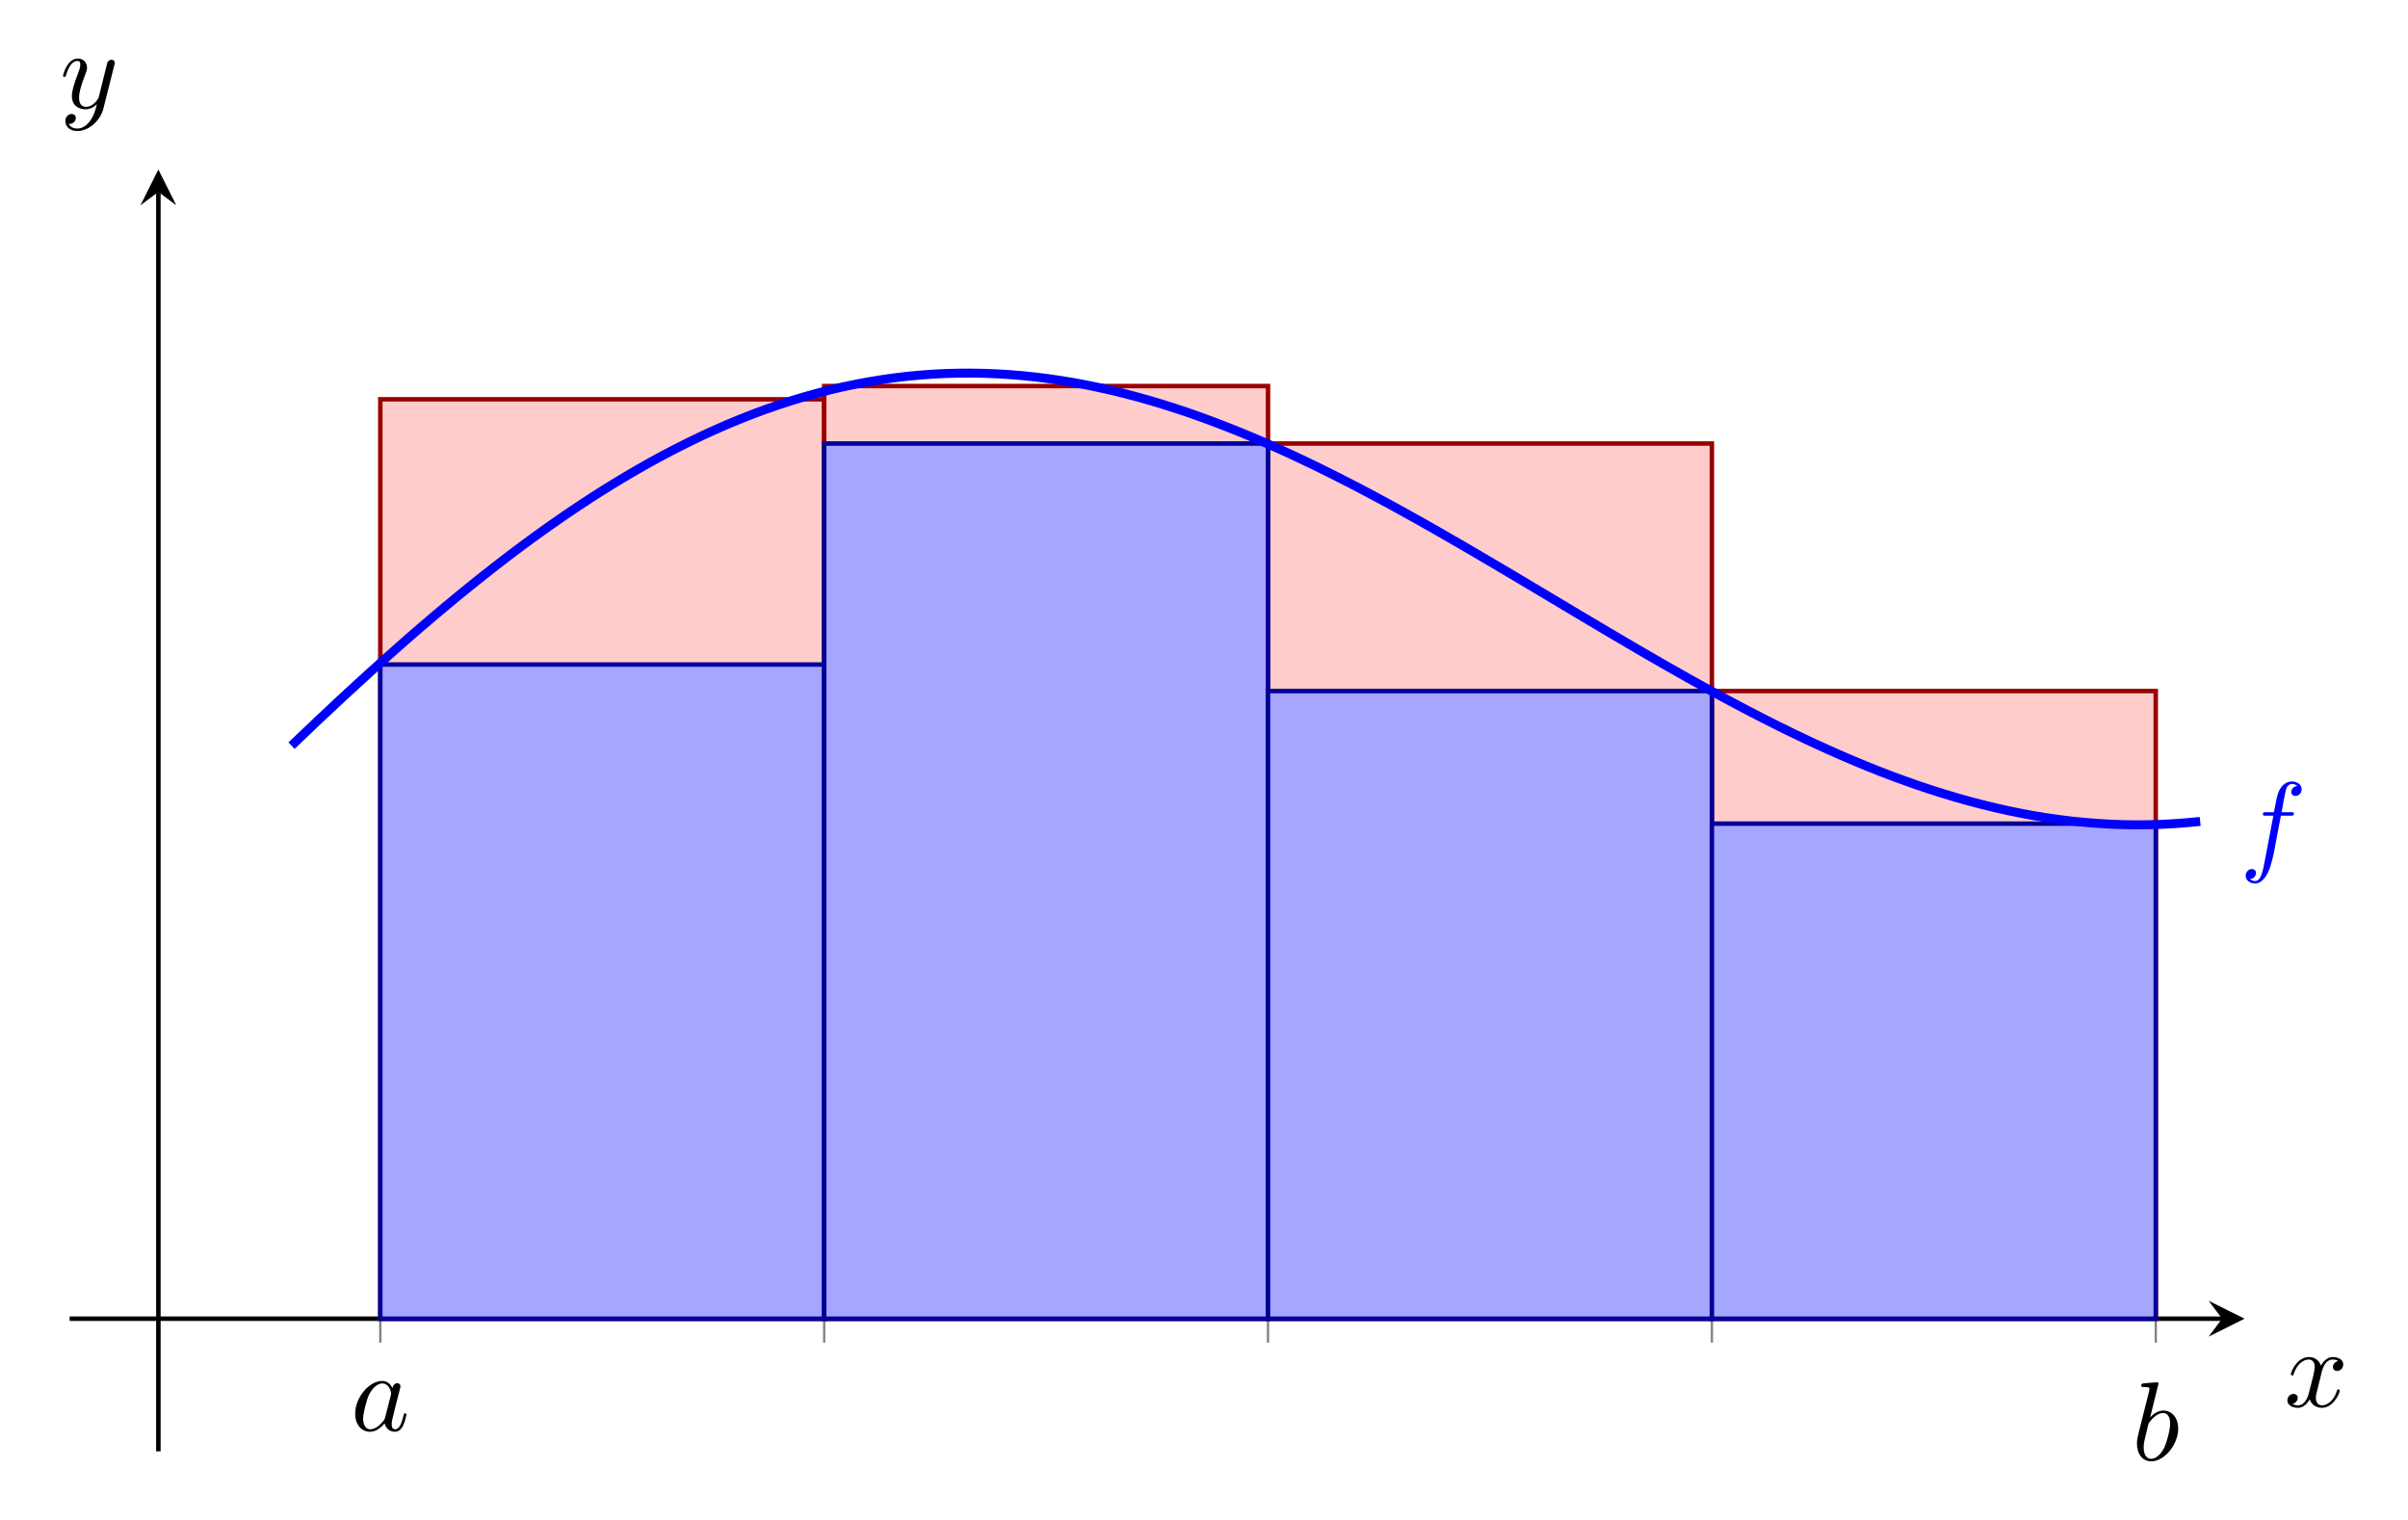
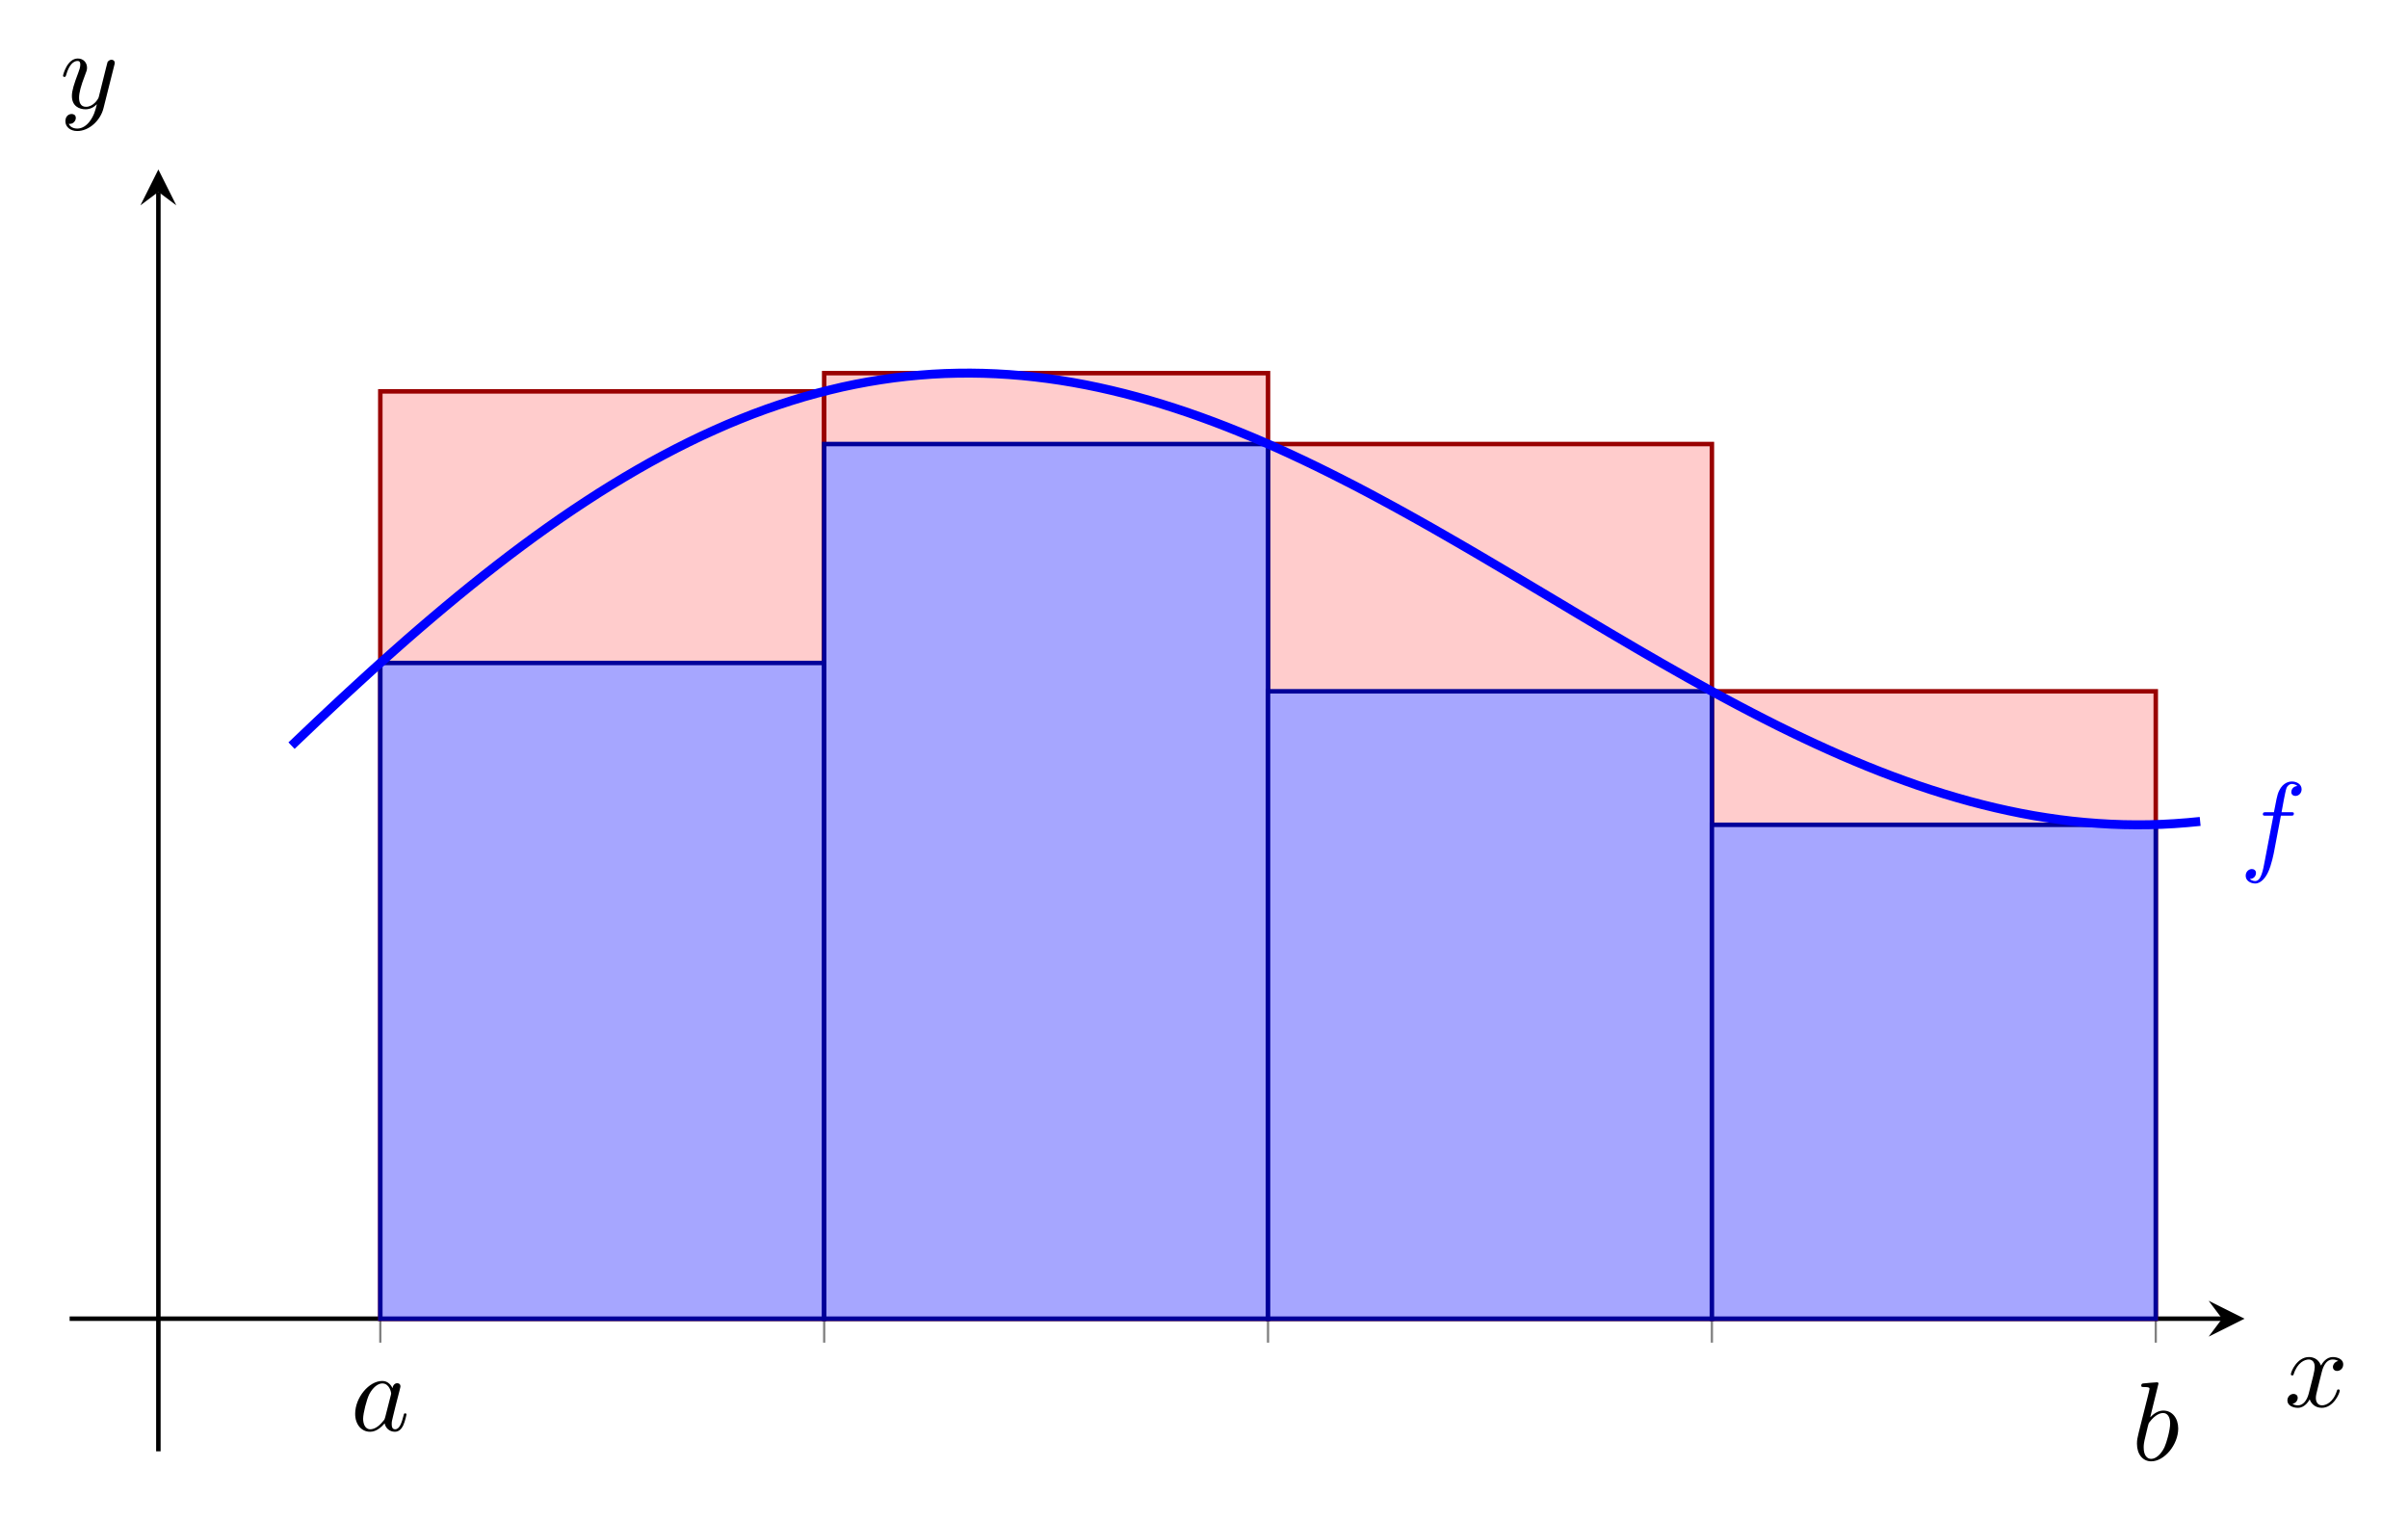
<svg xmlns="http://www.w3.org/2000/svg" version="1.1" viewBox="0 -135.06 213.989 135.06">
  <g id="page1">
    <g transform="matrix(1 0 0 -1 0 0)">
      <path d="M33.797 15.75V20.004M73.242 15.75V20.004M112.684 15.75V20.004M152.129 15.75V20.004M191.574 15.75V20.004" stroke="#808080" fill="none" stroke-width=".199" stroke-miterlimit="10" />
      <path d="M6.188 17.879H197.469" stroke="#000" fill="none" stroke-width=".399" stroke-miterlimit="10" />
      <path d="M199.461 17.879L196.273 19.473L197.468 17.879L196.273 16.285" />
      <path d="M14.074 6.094V118.008" stroke="#000" fill="none" stroke-width=".399" stroke-miterlimit="10" />
      <path d="M14.074 120L12.48 116.813L14.074 118.008L15.668 116.813" />
      <path d="M34.88 11.707C34.7 12.076 34.412 12.345 33.963 12.345C32.798 12.345 31.562 10.88 31.562 9.426C31.562 8.49 32.11 7.832 32.887 7.832C33.087 7.832 33.585 7.872 34.182 8.579C34.262 8.161 34.611 7.832 35.089 7.832C35.437 7.832 35.667 8.062 35.826 8.38C35.995 8.739 36.125 9.347 36.125 9.366C36.125 9.466 36.035 9.466 36.005 9.466C35.906 9.466 35.896 9.426 35.866 9.287C35.697 8.639 35.517 8.052 35.109 8.052C34.84 8.052 34.81 8.31 34.81 8.51C34.81 8.729 34.83 8.809 34.939 9.247C35.049 9.665 35.069 9.765 35.158 10.144L35.517 11.538C35.587 11.817 35.587 11.837 35.587 11.877C35.587 12.046 35.467 12.146 35.298 12.146C35.059 12.146 34.909 11.926 34.88 11.707ZM34.232 9.127C34.182 8.948 34.182 8.928 34.033 8.759C33.595 8.211 33.186 8.052 32.907 8.052C32.409 8.052 32.27 8.599 32.27 8.988C32.27 9.486 32.588 10.711 32.817 11.169C33.127 11.757 33.575 12.126 33.973 12.126C34.621 12.126 34.76 11.309 34.76 11.249S34.74 11.129 34.73 11.08L34.232 9.127Z" />
      <path d="M191.816 12.116C191.816 12.126 191.816 12.226 191.686 12.226C191.457 12.226 190.73 12.146 190.471 12.126C190.391 12.116 190.282 12.106 190.282 11.927C190.282 11.808 190.371 11.808 190.521 11.808C190.999 11.808 191.019 11.738 191.019 11.638C191.019 11.569 190.929 11.23 190.879 11.021L190.062 7.773C189.943 7.275 189.903 7.116 189.903 6.767C189.903 5.821 190.431 5.203 191.168 5.203C192.344 5.203 193.569 6.688 193.569 8.122C193.569 9.029 193.041 9.716 192.244 9.716C191.786 9.716 191.377 9.427 191.079 9.118L191.816 12.116ZM190.879 8.351C190.939 8.57 190.939 8.59 191.029 8.7C191.517 9.347 191.965 9.497 192.224 9.497C192.583 9.497 192.852 9.198 192.852 8.56C192.852 7.973 192.523 6.827 192.344 6.449C192.015 5.781 191.557 5.423 191.168 5.423C190.83 5.423 190.501 5.691 190.501 6.429C190.501 6.618 190.501 6.807 190.66 7.435L190.879 8.351Z" />
-       <path d="M33.797 17.879V99.578H73.242V17.879Z" fill="#fcc" />
-       <path d="M33.797 17.879V99.578H73.242V17.879Z" stroke="#900" fill="none" stroke-width=".399" stroke-miterlimit="10" />
-       <path d="M73.242 17.879V100.754H112.684V17.879Z" fill="#fcc" />
-       <path d="M73.242 17.879V100.754H112.684V17.879Z" stroke="#900" fill="none" stroke-width=".399" stroke-miterlimit="10" />
-       <path d="M112.684 17.879V95.648H152.129V17.879Z" fill="#fcc" />
-       <path d="M112.684 17.879V95.648H152.129V17.879Z" stroke="#900" fill="none" stroke-width=".399" stroke-miterlimit="10" />
-       <path d="M152.129 17.879V73.652H191.574V17.879Z" fill="#fcc" />
-       <path d="M152.129 17.879V73.652H191.574V17.879Z" stroke="#900" fill="none" stroke-width=".399" stroke-miterlimit="10" />
-       <path d="M33.797 17.879V76.008H73.242V17.879Z" fill="#a6a6ff" />
-       <path d="M33.797 17.879V76.008H73.242V17.879Z" stroke="#009" fill="none" stroke-width=".399" stroke-miterlimit="10" />
-       <path d="M73.242 17.879V95.648H112.684V17.879Z" fill="#a6a6ff" />
-       <path d="M73.242 17.879V95.648H112.684V17.879Z" stroke="#009" fill="none" stroke-width=".399" stroke-miterlimit="10" />
-       <path d="M112.684 17.879V73.652H152.129V17.879Z" fill="#a6a6ff" />
-       <path d="M112.684 17.879V73.652H152.129V17.879Z" stroke="#009" fill="none" stroke-width=".399" stroke-miterlimit="10" />
-       <path d="M152.129 17.879V61.871H191.574V17.879Z" fill="#a6a6ff" />
-       <path d="M152.129 17.879V61.871H191.574V17.879Z" stroke="#009" fill="none" stroke-width=".399" stroke-miterlimit="10" />
+       <path d="M33.797 17.879V100.281H73.242V17.879Z" fill="#fcc" />
+       <path d="M33.797 17.879V100.281H73.242V17.879Z" stroke="#900" fill="none" stroke-width=".399" stroke-miterlimit="10" />
+       <path d="M73.242 17.879V101.902H112.684V17.879Z" fill="#fcc" />
+       <path d="M73.242 17.879V101.902H112.684V17.879Z" stroke="#900" fill="none" stroke-width=".399" stroke-miterlimit="10" />
+       <path d="M112.684 17.879V95.602H152.129V17.879Z" fill="#fcc" />
+       <path d="M112.684 17.879V95.602H152.129V17.879Z" stroke="#900" fill="none" stroke-width=".399" stroke-miterlimit="10" />
+       <path d="M152.129 17.879V73.629H191.574V17.879Z" fill="#fcc" />
+       <path d="M152.129 17.879V73.629H191.574V17.879Z" stroke="#900" fill="none" stroke-width=".399" stroke-miterlimit="10" />
+       <path d="M33.797 17.879V76.148H73.242V17.879Z" fill="#a6a6ff" />
+       <path d="M33.797 17.879V76.148H73.242V17.879Z" stroke="#009" fill="none" stroke-width=".399" stroke-miterlimit="10" />
+       <path d="M73.242 17.879V95.602H112.684V17.879Z" fill="#a6a6ff" />
+       <path d="M73.242 17.879V95.602H112.684V17.879Z" stroke="#009" fill="none" stroke-width=".399" stroke-miterlimit="10" />
+       <path d="M112.684 17.879V73.629H152.129V17.879Z" fill="#a6a6ff" />
+       <path d="M112.684 17.879V73.629H152.129V17.879Z" stroke="#009" fill="none" stroke-width=".399" stroke-miterlimit="10" />
+       <path d="M152.129 17.879V61.766H191.574V17.879Z" fill="#a6a6ff" />
+       <path d="M152.129 17.879V61.766H191.574V17.879Z" stroke="#009" fill="none" stroke-width=".399" stroke-miterlimit="10" />
      <path d="M25.906 68.801C25.906 68.801 26.731 69.586 27.047 69.887S27.867 70.672 28.184 70.969S29.008 71.746 29.324 72.039C29.641 72.336 30.145 72.809 30.461 73.102S31.285 73.863 31.602 74.152C31.914 74.441 32.422 74.906 32.738 75.191C33.055 75.481 33.559 75.938 33.875 76.219C34.191 76.504 34.699 76.957 35.016 77.234C35.332 77.516 35.836 77.961 36.152 78.238S36.977 78.953 37.293 79.227C37.606 79.496 38.113 79.93 38.43 80.199S39.254 80.895 39.566 81.156C39.883 81.422 40.391 81.84 40.707 82.102C41.023 82.359 41.527 82.773 41.844 83.027S42.668 83.688 42.984 83.938C43.297 84.188 43.805 84.582 44.121 84.828S44.945 85.461 45.258 85.703C45.574 85.941 46.082 86.324 46.398 86.559S47.219 87.164 47.535 87.395C47.852 87.621 48.359 87.984 48.676 88.211C48.992 88.434 49.496 88.789 49.813 89.008C50.129 89.223 50.637 89.57 50.949 89.781C51.266 89.992 51.773 90.328 52.09 90.535S52.91 91.07 53.227 91.27S54.051 91.785 54.367 91.981S55.188 92.481 55.504 92.668C55.82 92.859 56.328 93.156 56.645 93.336C56.957 93.52 57.465 93.805 57.781 93.981S58.602 94.43 58.918 94.598C59.234 94.77 59.742 95.031 60.059 95.195C60.375 95.356 60.879 95.613 61.195 95.766C61.512 95.922 62.02 96.164 62.336 96.316C62.648 96.465 63.156 96.695 63.473 96.836C63.789 96.981 64.297 97.199 64.609 97.336C64.926 97.469 65.434 97.68 65.75 97.809S66.57 98.137 66.887 98.258S67.711 98.566 68.027 98.68C68.34 98.793 68.848 98.969 69.164 99.074C69.481 99.184 69.988 99.348 70.301 99.445C70.617 99.547 71.125 99.699 71.441 99.793C71.758 99.883 72.262 100.027 72.578 100.109C72.895 100.195 73.402 100.324 73.719 100.402S74.539 100.602 74.856 100.672S75.68 100.848 75.992 100.91C76.309 100.973 76.816 101.07 77.133 101.125S77.953 101.266 78.27 101.313C78.586 101.363 79.094 101.434 79.41 101.477S80.231 101.578 80.547 101.613S81.371 101.695 81.688 101.723C82 101.75 82.508 101.789 82.824 101.809S83.645 101.852 83.961 101.867C84.277 101.879 84.785 101.895 85.102 101.898S85.922 101.906 86.238 101.906C86.555 101.902 87.063 101.895 87.379 101.887C87.691 101.879 88.199 101.859 88.516 101.844S89.34 101.801 89.652 101.777C89.969 101.754 90.477 101.715 90.793 101.684C91.109 101.656 91.613 101.602 91.93 101.566S92.754 101.469 93.07 101.426S93.891 101.313 94.207 101.262S95.031 101.129 95.344 101.074C95.66 101.02 96.168 100.926 96.484 100.863S97.305 100.695 97.621 100.629C97.938 100.559 98.445 100.445 98.762 100.371S99.582 100.176 99.898 100.094S100.723 99.879 101.039 99.793C101.352 99.707 101.859 99.566 102.176 99.473C102.492 99.383 102.996 99.231 103.313 99.133S104.137 98.875 104.453 98.77C104.77 98.668 105.273 98.496 105.59 98.391C105.906 98.281 106.414 98.102 106.73 97.988C107.043 97.875 107.551 97.688 107.867 97.57C108.184 97.449 108.691 97.254 109.004 97.133C109.32 97.008 109.828 96.805 110.145 96.676C110.461 96.547 110.965 96.34 111.281 96.207C111.598 96.07 112.105 95.856 112.422 95.719C112.734 95.578 113.242 95.356 113.559 95.215C113.875 95.07 114.383 94.84 114.695 94.695C115.012 94.547 115.52 94.309 115.836 94.16S116.656 93.766 116.973 93.613C117.289 93.461 117.797 93.211 118.113 93.051C118.43 92.895 118.934 92.641 119.25 92.477C119.566 92.316 120.074 92.059 120.387 91.895C120.703 91.731 121.211 91.465 121.527 91.297C121.844 91.129 122.348 90.859 122.664 90.688C122.98 90.52 123.488 90.242 123.805 90.07C124.121 89.898 124.625 89.621 124.941 89.445C125.258 89.27 125.766 88.988 126.082 88.809C126.395 88.633 126.902 88.348 127.219 88.168C127.535 87.988 128.039 87.699 128.355 87.516C128.672 87.336 129.18 87.043 129.496 86.859S130.316 86.383 130.633 86.199C130.949 86.016 131.457 85.719 131.773 85.531C132.086 85.348 132.594 85.047 132.91 84.859C133.227 84.676 133.734 84.375 134.047 84.188C134.363 84 134.871 83.699 135.187 83.512C135.504 83.32 136.008 83.02 136.324 82.832C136.641 82.645 137.148 82.34 137.465 82.152C137.777 81.965 138.285 81.66 138.602 81.473C138.918 81.281 139.426 80.981 139.738 80.793C140.055 80.606 140.562 80.301 140.879 80.113C141.195 79.926 141.699 79.625 142.016 79.438C142.332 79.25 142.84 78.949 143.156 78.762C143.473 78.578 143.977 78.277 144.293 78.094C144.609 77.906 145.117 77.609 145.43 77.426C145.746 77.242 146.254 76.945 146.57 76.766C146.887 76.582 147.391 76.289 147.707 76.109C148.023 75.926 148.531 75.637 148.848 75.461C149.164 75.281 149.668 74.992 149.984 74.816C150.301 74.641 150.809 74.356 151.125 74.184C151.437 74.008 151.945 73.731 152.262 73.555C152.578 73.383 153.082 73.109 153.398 72.941C153.715 72.77 154.223 72.5 154.539 72.332C154.855 72.168 155.359 71.902 155.676 71.738C155.992 71.574 156.5 71.313 156.816 71.152C157.129 70.992 157.637 70.738 157.953 70.578C158.27 70.422 158.777 70.172 159.09 70.02C159.406 69.867 159.914 69.621 160.23 69.473S161.051 69.086 161.367 68.941C161.684 68.793 162.191 68.563 162.508 68.422C162.82 68.281 163.328 68.055 163.645 67.918C163.961 67.781 164.469 67.566 164.781 67.434C165.098 67.301 165.605 67.09 165.922 66.961S166.742 66.633 167.059 66.508C167.375 66.387 167.883 66.191 168.199 66.07C168.516 65.953 169.02 65.77 169.336 65.656S170.16 65.363 170.473 65.254C170.789 65.148 171.297 64.977 171.613 64.875C171.93 64.773 172.434 64.613 172.75 64.516S173.574 64.266 173.891 64.176C174.207 64.082 174.711 63.941 175.027 63.856S175.852 63.637 176.168 63.559C176.48 63.477 176.988 63.356 177.305 63.281C177.621 63.207 178.129 63.094 178.441 63.027C178.758 62.957 179.266 62.856 179.582 62.793S180.402 62.641 180.719 62.582C181.035 62.527 181.543 62.445 181.859 62.398C182.172 62.348 182.68 62.277 182.996 62.234S183.82 62.129 184.133 62.094C184.449 62.059 184.957 62.008 185.273 61.981C185.59 61.953 186.094 61.91 186.41 61.891C186.727 61.867 187.234 61.84 187.551 61.824C187.867 61.809 188.371 61.789 188.687 61.781C189.004 61.773 189.512 61.766 189.824 61.766C190.141 61.766 190.648 61.77 190.965 61.773C191.281 61.781 191.785 61.797 192.102 61.809C192.418 61.824 192.926 61.848 193.242 61.871C193.559 61.891 194.062 61.93 194.379 61.957C194.695 61.984 195.52 62.066 195.52 62.066" stroke="#00f" fill="none" stroke-width=".797" stroke-miterlimit="10" />
      <path d="M202.693 62.577H203.549C203.749 62.577 203.848 62.577 203.848 62.777C203.848 62.886 203.749 62.886 203.579 62.886H202.753L202.962 64.022C203.002 64.231 203.141 64.938 203.201 65.058C203.29 65.247 203.46 65.396 203.669 65.396C203.709 65.396 203.968 65.396 204.157 65.217C203.719 65.177 203.619 64.829 203.619 64.679C203.619 64.45 203.799 64.331 203.988 64.331C204.247 64.331 204.535 64.55 204.535 64.928C204.535 65.386 204.077 65.616 203.669 65.616C203.33 65.616 202.703 65.436 202.404 64.45C202.344 64.241 202.314 64.141 202.075 62.886H201.388C201.199 62.886 201.089 62.886 201.089 62.697C201.089 62.577 201.179 62.577 201.368 62.577H202.025L201.278 58.643C201.099 57.676 200.929 56.77 200.412 56.77C200.372 56.77 200.123 56.77 199.934 56.949C200.392 56.979 200.481 57.338 200.481 57.487C200.481 57.716 200.302 57.836 200.113 57.836C199.854 57.836 199.565 57.617 199.565 57.238C199.565 56.79 200.003 56.551 200.412 56.551C200.959 56.551 201.358 57.139 201.537 57.517C201.856 58.145 202.085 59.35 202.095 59.42L202.693 62.577Z" fill="#00f" />
      <path d="M206.309 13.076C206.369 13.335 206.598 14.252 207.295 14.252C207.345 14.252 207.584 14.252 207.793 14.122C207.514 14.072 207.315 13.823 207.315 13.584C207.315 13.425 207.425 13.236 207.694 13.236C207.913 13.236 208.232 13.415 208.232 13.813C208.232 14.331 207.644 14.471 207.305 14.471C206.727 14.471 206.379 13.943 206.259 13.714C206.01 14.371 205.472 14.471 205.184 14.471C204.147 14.471 203.58 13.186 203.58 12.937C203.58 12.837 203.679 12.837 203.699 12.837C203.779 12.837 203.809 12.857 203.829 12.947C204.167 14.003 204.825 14.252 205.164 14.252C205.353 14.252 205.701 14.162 205.701 13.584C205.701 13.275 205.532 12.608 205.164 11.214C205.004 10.596 204.655 10.178 204.217 10.178C204.157 10.178 203.928 10.178 203.719 10.307C203.968 10.357 204.187 10.566 204.187 10.845C204.187 11.114 203.968 11.194 203.819 11.194C203.52 11.194 203.271 10.935 203.271 10.616C203.271 10.158 203.769 9.958 204.207 9.958C204.865 9.958 205.223 10.656 205.253 10.715C205.373 10.347 205.731 9.958 206.329 9.958C207.355 9.958 207.923 11.243 207.923 11.492C207.923 11.592 207.833 11.592 207.803 11.592C207.714 11.592 207.694 11.552 207.674 11.482C207.345 10.417 206.668 10.178 206.349 10.178C205.96 10.178 205.801 10.496 205.801 10.835C205.801 11.054 205.861 11.273 205.97 11.712L206.309 13.076Z" />
      <path d="M10.154 129.253C10.194 129.393 10.194 129.413 10.194 129.482C10.194 129.662 10.055 129.751 9.905 129.751C9.805 129.751 9.646 129.691 9.556 129.542C9.536 129.492 9.457 129.184 9.417 129.004C9.347 128.745 9.278 128.476 9.218 128.207L8.77 126.414C8.73 126.265 8.301 125.568 7.644 125.568C7.136 125.568 7.026 126.006 7.026 126.375C7.026 126.833 7.196 127.45 7.534 128.327C7.694 128.735 7.734 128.845 7.734 129.044C7.734 129.492 7.415 129.861 6.917 129.861C5.97 129.861 5.602 128.416 5.602 128.327C5.602 128.227 5.701 128.227 5.721 128.227C5.821 128.227 5.831 128.247 5.881 128.406C6.15 129.343 6.548 129.642 6.887 129.642C6.966 129.642 7.136 129.642 7.136 129.323C7.136 129.074 7.036 128.815 6.966 128.626C6.568 127.57 6.389 127.002 6.389 126.534C6.389 125.647 7.016 125.348 7.604 125.348C7.993 125.348 8.331 125.518 8.61 125.797C8.481 125.279 8.361 124.79 7.963 124.263C7.704 123.924 7.325 123.635 6.867 123.635C6.727 123.635 6.279 123.665 6.11 124.053C6.269 124.053 6.399 124.053 6.538 124.173C6.638 124.263 6.737 124.392 6.737 124.581C6.737 124.89 6.469 124.93 6.369 124.93C6.14 124.93 5.811 124.771 5.811 124.283C5.811 123.785 6.249 123.416 6.867 123.416C7.893 123.416 8.919 124.322 9.198 125.448L10.154 129.253Z" />
    </g>
  </g>
</svg>
